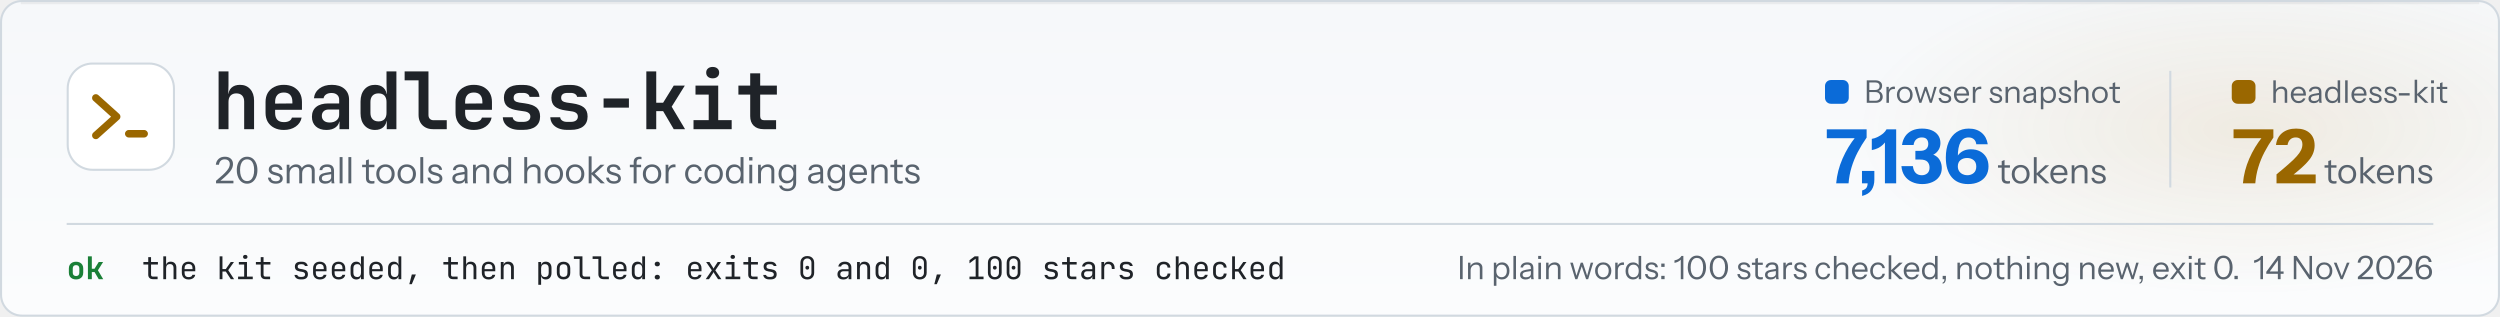
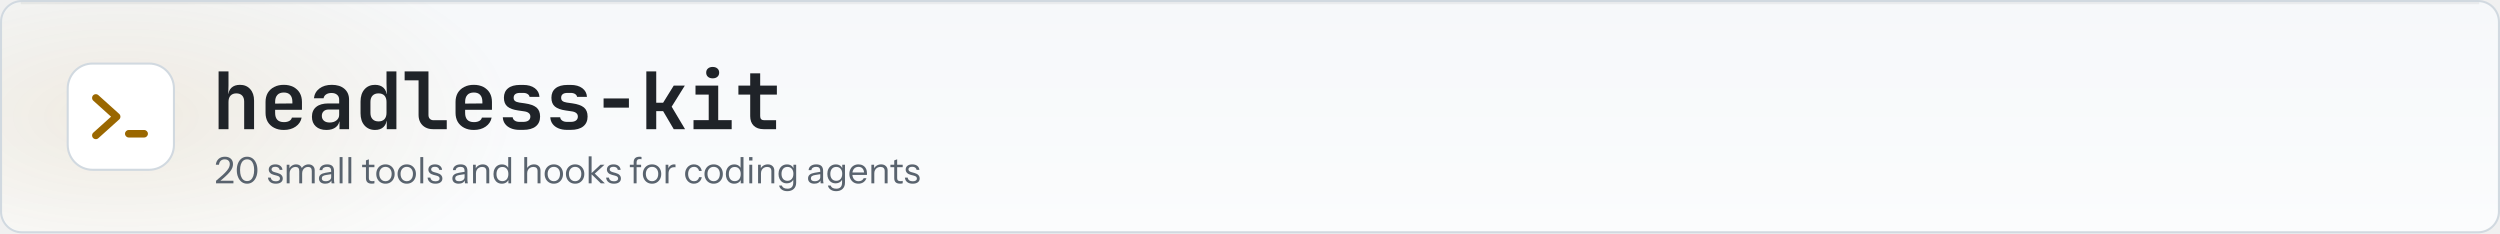
- <svg xmlns="http://www.w3.org/2000/svg" width="1200" height="152" viewBox="0 0 1200 152" role="img" aria-labelledby="t d">
+ <svg xmlns="http://www.w3.org/2000/svg" width="1200" height="112" viewBox="0 0 1200 112" role="img" aria-labelledby="t d">
  <style>
.pu{animation:pu 2.6s ease-in-out infinite alternate}@keyframes pu{from{opacity:.4}}.bl{animation:bl 1.3s steps(1) infinite}@keyframes bl{50%{opacity:0}}@media (prefers-reduced-motion: reduce){*{animation:none!important}}
</style>
  <defs>
    <path id="mb0" d="M77 0V730H202V550L199 445H233L199 416Q199 484 238 522Q278 560 347 560Q428 560 476 506Q525 452 525 361V0H400V348Q400 398 374 425Q348 452 301 452Q255 452 228 424Q202 396 202 344V0Z" />
    <path id="mb1" d="M301 -10Q231 -10 179 17Q127 44 98 92Q70 141 70 206V344Q70 409 98 458Q127 506 179 533Q231 560 301 560Q370 560 422 533Q473 506 502 458Q530 409 530 344V245H191V206Q191 148 219 118Q247 89 302 89Q344 89 370 104Q396 118 403 146H526Q512 75 450 32Q389 -10 301 -10ZM409 315V345Q409 402 382 432Q355 463 301 463Q247 463 219 432Q191 401 191 344V323L418 325Z" />
    <path id="mb2" d="M239 -10Q154 -10 105 35Q56 80 56 156Q56 237 110 281Q164 325 263 325H400V372Q400 412 374 434Q348 457 303 457Q262 457 235 439Q208 421 203 390H81Q90 468 151 514Q212 560 307 560Q408 560 466 510Q525 459 525 373V0H404V96H384L404 123Q404 62 359 26Q314 -10 239 -10ZM280 84Q333 84 366 111Q400 138 400 181V248H265Q227 248 204 226Q181 204 181 168Q181 129 208 106Q234 84 280 84Z" />
    <path id="mb3" d="M253 -10Q171 -10 120 47Q70 104 70 200V349Q70 446 120 503Q170 560 253 560Q321 560 361 522Q401 483 401 416L373 445H402L398 576V730H523V0H401V105H373L401 134Q401 67 361 28Q321 -10 253 -10ZM297 98Q345 98 372 126Q398 155 398 206V344Q398 395 372 424Q345 452 297 452Q249 452 222 424Q195 396 195 344V206Q195 154 222 126Q249 98 297 98Z" />
    <path id="mb4" d="M384 0Q330 0 290 22Q249 44 226 84Q203 125 203 178V617H27V730H328V178Q328 148 346 130Q363 113 393 113H559V0Z" />
    <path id="mb5" d="M279 -9Q216 -9 169 11Q122 31 96 66Q69 102 67 150H192Q194 124 218 108Q241 92 279 92H323Q369 92 392 110Q415 128 415 159Q415 188 394 204Q374 221 331 226L263 236Q169 249 125 286Q81 323 81 397Q81 474 133 516Q185 559 286 559H324Q416 559 471 518Q526 477 530 408H405Q402 430 380 444Q359 458 324 458H286Q243 458 224 442Q204 427 204 397Q204 369 221 356Q238 342 276 336L347 326Q445 312 492 274Q538 235 538 160Q538 80 484 36Q429 -9 323 -9Z" />
    <path id="mb6" d="M140 272V388H460V272Z" />
    <path id="mb7" d="M80 0V730H205V334H292L426 550H566L400 284L569 0H426L292 228H205V0Z" />
    <path id="mb8" d="M76 0V114H268V437H101V550H388V114H558V0ZM318 642Q280 642 258 662Q236 681 236 714Q236 747 258 766Q280 786 318 786Q356 786 378 766Q400 747 400 714Q400 681 378 662Q356 642 318 642Z" />
    <path id="mb9" d="M360 0Q281 0 236 44Q192 88 192 165V437H43V550H192V705H318V550H529V437H318V165Q318 113 369 113H519V0Z" />
    <path id="ss10" d="M40 0V70Q148 159 220 226Q293 293 336 345Q380 397 398 440Q417 484 417 526Q417 588 380 623Q343 658 278 658Q211 658 170 620Q129 582 120 511H34Q44 609 110 670Q175 730 284 730Q385 730 445 676Q505 622 505 528Q505 477 486 426Q466 375 422 319Q377 263 304 196Q232 128 125 43L106 72H517V0Z" />
    <path id="ss11" d="M333 -10Q248 -10 184 38Q121 85 86 170Q50 254 50 363Q50 472 85 554Q120 637 184 684Q248 730 333 730Q418 730 482 684Q545 637 580 554Q616 472 616 363Q616 253 580 169Q545 85 482 38Q418 -10 333 -10ZM333 62Q394 62 437 98Q480 135 503 202Q526 270 526 364Q526 457 504 523Q481 589 438 624Q395 658 333 658Q271 658 228 623Q185 588 162 522Q140 457 140 364Q140 270 163 202Q186 134 229 98Q272 62 333 62Z" />
    <path id="ss12" d="M253 -10Q159 -10 103 34Q47 77 39 157H116Q123 108 159 82Q195 56 255 56Q308 56 338 76Q368 96 368 133Q368 159 351 178Q334 198 283 211L201 232Q131 250 96 288Q61 325 61 377Q61 443 110 482Q159 520 243 520Q326 520 378 480Q430 440 437 369H360Q353 410 322 432Q291 454 240 454Q191 454 164 436Q137 417 137 383Q137 357 156 338Q176 319 222 306L302 284Q373 265 409 226Q445 187 445 132Q445 65 394 28Q343 -10 253 -10Z" />
    <path id="ss13" d="M80 0V510H155V390H160V0ZM424 0V338Q424 396 398 423Q372 450 323 450Q277 450 240 428Q203 406 182 367Q160 328 160 276L147 397Q173 454 225 487Q277 520 338 520Q412 520 458 476Q504 433 504 359V0ZM768 0V338Q768 396 742 423Q716 450 667 450Q621 450 584 428Q547 406 526 367Q504 328 504 276L484 397Q510 454 564 487Q618 520 680 520Q754 520 801 476Q848 433 848 359V0Z" />
    <path id="ss14" d="M393 0Q389 17 388 39Q386 61 386 95H381V339Q381 397 354 424Q328 452 269 452Q211 452 176 428Q142 405 138 362H61Q66 436 123 478Q180 520 272 520Q367 520 413 475Q459 430 459 340V95Q459 73 462 50Q465 26 470 0ZM218 -10Q139 -10 92 28Q46 67 46 134Q46 201 92 238Q138 275 226 290L404 320V254L238 228Q182 219 153 198Q124 177 124 137Q124 98 150 78Q177 58 229 58Q296 58 338 88Q381 119 381 168L394 97Q378 46 332 18Q285 -10 218 -10Z" />
    <path id="ss15" d="M80 0V720H160V0Z" />
    <path id="ss16" d="M284 -9Q199 -9 160 30Q122 68 122 141V629L202 659V142Q202 99 224 79Q246 59 296 59Q316 59 330 62Q345 64 354 68V0Q344 -4 326 -6Q307 -9 284 -9ZM17 442V510H354V442Z" />
    <path id="ss17" d="M292 -10Q217 -10 160 25Q103 60 72 120Q40 181 40 257Q40 334 72 393Q104 452 160 486Q217 520 292 520Q368 520 424 486Q481 452 512 393Q544 334 544 257Q544 181 512 120Q481 60 424 25Q368 -10 292 -10ZM292 58Q344 58 382 84Q420 109 441 154Q462 199 462 258Q462 346 416 399Q369 452 292 452Q216 452 169 399Q122 346 122 258Q122 199 143 154Q164 109 202 84Q241 58 292 58Z" />
    <path id="ss18" d="M80 0V510H155V390H160V0ZM445 0V334Q445 392 416 421Q387 450 330 450Q280 450 242 428Q203 406 182 367Q160 328 160 276L147 397Q173 454 226 487Q280 520 348 520Q428 520 476 474Q525 429 525 355V0Z" />
    <path id="ss19" d="M451 0V119L461 116Q442 58 392 24Q341 -10 271 -10Q202 -10 150 23Q99 56 70 115Q42 174 42 253Q42 333 71 393Q100 453 152 486Q204 519 274 519Q346 519 395 484Q444 449 462 385L446 383V720H526V0ZM286 60Q363 60 406 112Q450 165 450 256Q450 345 406 397Q362 449 286 449Q210 449 167 397Q124 345 124 253Q124 163 167 112Q210 60 286 60Z" />
    <path id="ss20" d="M80 0V720H160V0ZM445 0V334Q445 392 416 421Q387 450 330 450Q280 450 242 428Q203 406 182 367Q160 328 160 276L147 397Q173 454 226 487Q280 520 348 520Q428 520 476 474Q525 429 525 355V0Z" />
    <path id="ss21" d="M80 0V740H160V0ZM413 0 142 265 403 510H513L220 242L225 289L523 0Z" />
    <path id="ss22" d="M122 0V582Q122 652 162 691Q203 730 286 730Q306 730 318 728Q329 726 337 723V660Q330 662 318 664Q305 666 291 666Q245 666 224 643Q202 620 202 578V0ZM17 442V510H326V442Z" />
    <path id="ss23" d="M80 0V510H155V380H160V0ZM160 266 147 387Q165 452 211 486Q257 520 317 520Q342 520 351 516V439Q346 441 337 442Q328 442 315 442Q239 442 200 396Q160 351 160 266Z" />
    <path id="ss24" d="M282 -10Q212 -10 158 24Q103 59 72 120Q40 180 40 257Q40 334 72 393Q103 452 158 486Q212 520 281 520Q338 520 384 498Q429 476 458 436Q488 395 496 341H422Q412 390 376 421Q340 452 283 452Q234 452 198 428Q162 404 142 360Q122 316 122 257Q122 198 142 153Q162 108 198 83Q235 58 284 58Q339 58 376 88Q413 119 423 168H497Q488 115 458 74Q427 34 382 12Q337 -10 282 -10Z" />
    <path id="ss25" d="M80 0V510H160V0ZM74 626V720H166V626Z" />
    <path id="ss26" d="M283 -215Q192 -215 132 -172Q71 -130 58 -60H134Q145 -100 184 -124Q222 -147 288 -147Q366 -147 406 -104Q446 -62 446 20V129L456 127Q439 69 388 34Q337 0 267 0Q200 0 149 32Q98 65 70 123Q42 181 42 258Q42 336 71 395Q100 454 152 486Q205 519 275 519Q347 519 396 484Q444 449 460 384L451 383V510H526V20Q526 -89 461 -152Q396 -215 283 -215ZM287 69Q362 69 406 121Q450 173 450 262Q450 349 406 400Q362 450 287 450Q211 450 168 399Q124 348 124 259Q124 172 168 120Q212 69 287 69Z" />
    <path id="ss27" d="M289 -10Q216 -10 160 24Q104 59 72 119Q40 179 40 257Q40 335 72 394Q103 454 160 487Q217 520 291 520Q362 520 414 489Q467 458 496 402Q524 346 524 270Q524 260 524 251Q523 242 521 231H100V298H472L446 261Q446 353 406 402Q365 452 291 452Q215 452 168 400Q122 347 122 258Q122 167 168 112Q215 58 293 58Q342 58 379 80Q416 101 433 141H509Q484 71 426 30Q367 -10 289 -10Z" />
-     <path id="sb28" d="M149 0Q164 171 234 330Q303 488 410 621V602H24V720H555V610Q487 513 436 415Q385 317 354 214Q323 112 314 0Z" />
-     <path id="sb29" d="M25 0V120Q124 201 190 260Q257 318 296 363Q336 408 353 445Q370 482 370 519Q370 563 346 588Q323 612 281 612Q237 612 208 585Q179 558 172 511H18Q29 613 101 672Q173 730 287 730Q403 730 468 670Q533 611 533 505Q533 455 516 409Q500 363 462 314Q424 265 358 206Q293 148 195 73L158 118H547V0Z" />
-     <path id="ss30" d="M80 234V310H426V234Z" />
-     <path id="sb31" d="M62 -168V-95Q109 -81 123 -54Q137 -27 137 16L198 0H60V165H225V48Q225 -31 188 -88Q151 -145 62 -168Z" />
-     <path id="sb32" d="M185 0V588L202 573Q187 542 159 516Q131 489 94 470Q56 452 10 443V593Q47 598 87 618Q127 637 160 664Q192 692 206 720H335V0Z" />
-     <path id="sb33" d="M298 -10Q222 -10 162 18Q101 45 64 98Q26 152 20 229H173Q181 167 211 138Q241 108 292 108Q336 108 366 134Q395 160 395 210Q395 258 366 288Q338 317 270 317H206V433H267Q326 433 352 459Q378 485 378 525Q378 563 358 588Q338 612 290 612Q249 612 219 587Q189 562 182 511H28Q37 579 71 628Q105 677 162 704Q219 730 295 730Q371 730 426 706Q480 683 510 640Q540 597 540 537Q540 487 517 449Q494 411 460 390Q425 369 390 369L389 390Q442 390 480 364Q518 339 538 296Q558 254 558 202Q558 137 524 89Q490 41 431 16Q372 -10 298 -10Z" />
-     <path id="sb34" d="M327 -10Q185 -10 108 82Q30 175 30 344Q30 463 68 550Q105 636 174 683Q243 730 336 730Q441 730 508 674Q574 619 589 521H436Q431 565 404 588Q376 612 335 612Q262 612 226 549Q190 486 190 354V289L159 298Q170 346 198 381Q226 416 268 435Q311 454 364 454Q434 454 487 426Q540 397 570 346Q599 294 599 225Q599 154 566 101Q532 48 471 19Q410 -10 327 -10ZM316 108Q367 108 402 138Q436 167 436 224Q436 281 400 310Q365 338 314 338Q262 338 226 310Q190 281 190 226Q190 189 208 162Q225 136 254 122Q282 108 316 108Z" />
-     <path id="ss35" d="M140 0V68H370Q436 68 475 104Q514 140 514 201Q514 266 473 305Q432 344 363 344H140V410H352Q420 410 458 443Q496 476 496 536Q496 592 460 622Q425 652 357 652H140V720H364Q463 720 520 673Q578 626 578 545Q578 494 555 454Q532 414 492 392Q452 369 400 369L405 390Q460 390 504 364Q547 338 572 294Q598 249 598 192Q598 135 570 92Q543 48 493 24Q443 0 377 0ZM86 0V720H168V0Z" />
-     <path id="ss36" d="M184 0 28 510H109L229 73H209L353 510H418L563 73H543L662 510H739L583 0H518L374 427H395L249 0Z" />
-     <path id="ss37" d="M332 -9Q260 -9 211 26Q162 61 144 125L160 127V-205H80V510H155V391L144 394Q163 453 216 486Q269 520 339 520Q407 520 458 487Q508 454 536 395Q564 336 564 257Q564 177 535 117Q506 57 454 24Q402 -9 332 -9ZM320 61Q396 61 439 114Q482 166 482 257Q482 347 439 398Q396 450 320 450Q244 450 200 398Q156 345 156 254Q156 165 200 113Q244 61 320 61Z" />
-     <path id="mb38" d="M300 -9Q230 -9 178 18Q127 44 98 92Q70 141 70 207V343Q70 409 98 458Q127 506 178 532Q230 559 300 559Q371 559 422 532Q473 506 502 458Q530 409 530 344V207Q530 141 502 92Q473 44 422 18Q371 -9 300 -9ZM300 100Q350 100 378 128Q405 155 405 207V343Q405 396 378 423Q350 450 300 450Q251 450 223 423Q195 396 195 343V207Q195 155 223 128Q251 100 300 100Z" />
-     <path id="mo39" d="M360 0Q289 0 250 38Q210 76 210 145V468H55V550H210V705H300V550H520V468H300V145Q300 82 360 82H510V0Z" />
-     <path id="mo40" d="M92 0V730H182V550V445H201L182 424Q182 489 221 524Q260 560 329 560Q412 560 461 509Q510 458 510 370V0H420V360Q420 419 388 452Q357 484 303 484Q247 484 214 449Q182 414 182 350V0Z" />
-     <path id="mo41" d="M300 -10Q235 -10 186 16Q138 42 112 90Q85 137 85 200V350Q85 414 112 461Q138 508 186 534Q235 560 300 560Q365 560 414 534Q462 508 488 461Q515 414 515 350V253H173V200Q173 135 206 100Q239 66 300 66Q352 66 384 84Q416 103 423 140H513Q504 71 446 30Q387 -10 300 -10ZM427 313V350Q427 415 394 450Q362 485 300 485Q239 485 206 450Q173 415 173 350V321H434Z" />
-     <path id="mo42" d="M95 0V730H185V323H291L451 550H554L369 288L557 0H452L292 245H185V0Z" />
-     <path id="mo43" d="M85 0V82H280V468H110V550H370V82H555V0ZM315 649Q282 649 263 666Q244 683 244 712Q244 742 263 760Q282 777 315 777Q348 777 367 760Q386 742 386 712Q386 683 367 666Q348 649 315 649Z" />
-     <path id="mo44" d="M283 -8Q227 -8 186 10Q144 27 120 59Q95 91 90 135H180Q186 106 212 89Q239 72 283 72H325Q378 72 404 94Q430 115 430 151Q430 186 406 206Q383 227 337 234L263 246Q182 260 142 296Q103 333 103 403Q103 477 150 518Q197 558 291 558H329Q408 558 456 521Q504 484 514 421H424Q418 447 394 462Q370 478 329 478H291Q240 478 216 459Q193 440 193 402Q193 368 213 352Q233 336 276 329L350 317Q439 303 480 265Q520 227 520 155Q520 79 472 36Q423 -8 325 -8Z" />
-     <path id="mo45" d="M268 -10Q186 -10 136 45Q85 100 85 194V355Q85 450 135 505Q185 560 268 560Q336 560 377 523Q418 486 418 424L400 445H420L418 570V730H508V0H418V105H400L418 126Q418 63 377 26Q336 -10 268 -10ZM298 68Q354 68 386 103Q418 138 418 200V350Q418 412 386 447Q354 482 298 482Q241 482 208 448Q175 414 175 350V200Q175 136 208 102Q241 68 298 68Z" />
-     <path id="mo46" d="M165 -160 245 151H375L245 -160Z" />
-     <path id="mo47" d="M92 0V550H182V445H201L182 424Q182 489 221 524Q260 560 329 560Q412 560 461 509Q510 458 510 370V0H420V360Q420 419 388 450Q357 482 303 482Q247 482 214 448Q182 414 182 350V0Z" />
-     <path id="mo48" d="M92 -180V550H182V445H200L182 424Q182 487 224 524Q265 560 333 560Q416 560 466 506Q515 451 515 356V195Q515 132 492 86Q470 40 430 15Q389 -10 333 -10Q266 -10 224 27Q182 64 182 126L200 105H180L182 -20V-180ZM303 68Q360 68 392 102Q425 136 425 200V350Q425 414 392 448Q360 482 303 482Q248 482 215 447Q182 412 182 350V200Q182 138 215 103Q248 68 303 68Z" />
-     <path id="mo49" d="M300 -8Q234 -8 186 17Q138 42 112 90Q85 137 85 202V348Q85 414 112 461Q138 508 186 533Q234 558 300 558Q366 558 414 533Q462 508 488 461Q515 414 515 349V202Q515 137 488 90Q462 42 414 17Q366 -8 300 -8ZM300 72Q359 72 392 105Q425 138 425 202V348Q425 412 392 445Q359 478 300 478Q242 478 208 445Q175 412 175 348V202Q175 138 208 105Q242 72 300 72Z" />
-     <path id="mo50" d="M375 0Q327 0 291 19Q255 38 235 73Q215 108 215 155V648H30V730H305V155Q305 121 324 102Q343 82 375 82H550V0Z" />
-     <path id="mo51" d="M300 410Q263 410 240 430Q217 451 217 485Q217 519 240 540Q263 560 300 560Q338 560 360 540Q383 519 383 485Q383 451 360 430Q338 410 300 410ZM300 -10Q263 -10 240 10Q217 31 217 65Q217 99 240 120Q263 140 300 140Q338 140 360 120Q383 99 383 65Q383 31 360 10Q338 -10 300 -10Z" />
-     <path id="mo52" d="M50 0 245 283 62 550H168L277 380Q284 369 290 356Q297 343 301 335Q304 343 310 356Q317 369 324 380L434 550H539L356 282L550 0H444L326 180Q319 191 312 206Q306 220 301 229Q297 220 290 206Q282 191 274 180L155 0Z" />
-     <path id="mo53" d="M300 -10Q233 -10 184 16Q134 43 107 92Q80 140 80 205V525Q80 591 107 639Q134 687 184 714Q233 740 300 740Q368 740 417 714Q466 687 493 639Q520 591 520 525V205Q520 140 493 92Q466 43 416 16Q367 -10 300 -10ZM300 67Q360 67 396 106Q433 144 433 205V525Q433 586 396 624Q360 663 300 663Q240 663 204 624Q167 586 167 525V205Q167 144 204 106Q240 67 300 67ZM300 306Q273 306 256 323Q240 340 240 368Q240 395 256 412Q273 428 300 428Q327 428 344 412Q360 395 360 368Q360 340 344 323Q327 306 300 306Z" />
-     <path id="mo54" d="M252 -10Q165 -10 115 34Q65 79 65 155Q65 232 115 276Q165 320 250 320H420V375Q420 426 390 454Q359 481 303 481Q254 481 221 460Q188 440 183 405H93Q102 476 160 518Q218 560 305 560Q400 560 455 511Q510 462 510 378V0H422V105H407L422 120Q422 60 376 25Q329 -10 252 -10ZM274 61Q338 61 379 93Q420 125 420 175V253H252Q207 253 181 228Q155 203 155 160Q155 114 186 88Q218 61 274 61Z" />
-     <path id="mo55" d="M90 0V82H288V655L90 507V607L255 730H378V82H540V0Z" />
-     <path id="mo56" d="M111 0V550H199V445H220L191 380Q191 469 230 514Q268 560 344 560Q431 560 482 506Q534 451 534 358V325H444V350Q444 415 412 450Q381 484 323 484Q266 484 234 449Q201 414 201 350V0Z" />
-     <path id="mo57" d="M304 -10Q238 -10 188 15Q139 40 112 88Q85 135 85 200V350Q85 416 112 463Q139 510 188 535Q238 560 304 560Q399 560 457 509Q515 458 518 370H428Q425 423 392 452Q360 480 304 480Q245 480 210 446Q175 413 175 351V200Q175 138 210 104Q245 70 304 70Q360 70 392 99Q425 128 428 180H518Q515 92 457 41Q399 -10 304 -10Z" />
-     <path id="ss58" d="M86 0V720H168V0Z" />
-     <path id="ss59" d="M76 0V103H179V0ZM76 380V483H179V380Z" />
-     <path id="ss60" d="M225 0V638L246 633Q234 606 200 579Q166 552 122 532Q77 512 30 505V582Q77 590 120 610Q163 630 196 658Q230 687 246 720H305V0Z" />
-     <path id="ss61" d="M77 -144V-103Q106 -92 119 -68Q132 -45 132 3L163 0H77V102H178V21Q178 -43 154 -85Q130 -127 77 -144Z" />
-     <path id="ss62" d="M426 0 257 237 55 510H148L304 291L519 0ZM262 287 422 510H512L304 233ZM296 232 123 0H32L257 289Z" />
-     <path id="ss63" d="M76 0V103H179V0Z" />
-     <path id="ss64" d="M392 0V190L394 210V621H421L117 205L90 238H570V166H34V228L396 720H478V0Z" />
-     <path id="ss65" d="M86 0V720H171L584 114L572 112V720H650V0H565L152 606L164 608V0Z" />
-     <path id="ss66" d="M229 0 18 510H104L280 54H248L423 510H505L294 0Z" />
-     <path id="ss67" d="M314 -10Q187 -10 118 82Q50 175 50 350Q50 471 82 556Q115 641 176 686Q237 730 321 730Q413 730 473 677Q533 624 546 531H458Q449 593 412 626Q376 658 320 658Q231 658 186 582Q140 506 140 354V289L117 298Q126 345 157 380Q188 415 234 434Q280 454 333 454Q401 454 452 424Q502 395 530 342Q559 290 559 220Q559 151 528 99Q497 47 442 18Q387 -10 314 -10ZM317 62Q385 62 427 105Q469 148 469 221Q469 297 428 340Q388 384 315 384Q245 384 198 343Q152 302 152 230Q152 180 174 142Q195 104 232 83Q270 62 317 62Z" />
    <linearGradient id="band" x1="0" y1="0" x2="0" y2="1">
      <stop offset="0" stop-color="#f6f8fa" />
      <stop offset="1" stop-color="#fbfcfd" />
    </linearGradient>
    <radialGradient id="glow-kit">
      <stop offset="0" stop-color="#9a6700" stop-opacity="0.10" />
      <stop offset="1" stop-color="#9a6700" stop-opacity="0" />
    </radialGradient>
    <clipPath id="bc0">
-       <rect x="1" y="1" width="1198" height="150" rx="10" />
+       <rect x="1" y="1" width="1198" height="110" rx="10" />
    </clipPath>
  </defs>
-   <rect x="0.5" y="0.5" width="1199" height="151" rx="10" fill="url(#band)" stroke="#d1d9e0" />
+   <rect x="0.5" y="0.5" width="1199" height="111" rx="10" fill="url(#band)" stroke="#d1d9e0" />
  <g clip-path="url(#bc0)">
-     <ellipse class="pu" cx="1080" cy="62" rx="190" ry="80" fill="url(#glow-kit)" />
+     <ellipse class="pu" cx="58" cy="56" rx="190" ry="90" fill="url(#glow-kit)" />
  </g>
  <path d="M10 1.5h1180" stroke="#1f2328" stroke-opacity="0.06" />
  <rect x="32.5" y="30.5" width="51" height="51" rx="11.96" fill="#ffffff" stroke="#d1d9e0" />
  <path d="M46 47l10 9l-10 9" fill="none" stroke="#9a6700" stroke-width="3.6" stroke-linecap="round" stroke-linejoin="round" />
  <rect class="bl" x="60" y="62.4" width="11" height="3.6" rx="1.8" fill="#9a6700" />
  <g fill="#1f2328">
    <g transform="translate(102 62) scale(0.038 -0.038)">
      <use href="#mb0" x="0" />
      <use href="#mb1" x="600" />
      <use href="#mb2" x="1200" />
      <use href="#mb3" x="1800" />
      <use href="#mb4" x="2400" />
      <use href="#mb1" x="3000" />
      <use href="#mb5" x="3600" />
      <use href="#mb5" x="4200" />
      <use href="#mb6" x="4800" />
      <use href="#mb7" x="5400" />
      <use href="#mb8" x="6000" />
      <use href="#mb9" x="6600" />
    </g>
  </g>
  <g fill="#59636e">
    <g transform="translate(103 88) scale(0.0175 -0.0175)">
      <use href="#ss10" x="0" />
      <use href="#ss11" x="559" />
      <use href="#ss12" x="1425" />
      <use href="#ss13" x="1898" />
      <use href="#ss14" x="2817" />
      <use href="#ss15" x="3350" />
      <use href="#ss15" x="3590" />
      <use href="#ss16" x="4030" />
      <use href="#ss17" x="4395" />
      <use href="#ss17" x="4979" />
      <use href="#ss15" x="5563" />
      <use href="#ss12" x="5803" />
      <use href="#ss14" x="6476" />
      <use href="#ss18" x="7009" />
      <use href="#ss19" x="7608" />
      <use href="#ss20" x="8414" />
      <use href="#ss17" x="9013" />
      <use href="#ss17" x="9597" />
      <use href="#ss21" x="10181" />
      <use href="#ss12" x="10700" />
      <use href="#ss22" x="11373" />
      <use href="#ss17" x="11707" />
      <use href="#ss23" x="12291" />
      <use href="#ss24" x="12866" />
      <use href="#ss17" x="13397" />
      <use href="#ss19" x="13981" />
      <use href="#ss25" x="14587" />
      <use href="#ss18" x="14827" />
      <use href="#ss26" x="15426" />
      <use href="#ss14" x="16232" />
      <use href="#ss26" x="16765" />
      <use href="#ss27" x="17371" />
      <use href="#ss18" x="17935" />
      <use href="#ss16" x="18520" />
      <use href="#ss12" x="18895" />
    </g>
  </g>
-   <rect x="1071.24" y="38.41" width="11.4" height="11.4" rx="2.85" fill="#9a6700" />
-   <g fill="#59636e">
-     <g transform="translate(1089.99 49.36) scale(0.015 -0.015)">
-       <use href="#ss20" x="0" />
-       <use href="#ss27" x="599" />
-       <use href="#ss14" x="1160" />
-       <use href="#ss19" x="1693" />
-       <use href="#ss15" x="2299" />
-       <use href="#ss27" x="2539" />
-       <use href="#ss12" x="3103" />
-       <use href="#ss12" x="3586" />
-       <use href="#ss30" x="4017" />
-       <use href="#ss21" x="4523" />
-       <use href="#ss25" x="5054" />
-       <use href="#ss16" x="5292" />
-     </g>
-   </g>
-   <g fill="#9a6700">
-     <g transform="translate(1071.24 88) scale(0.036 -0.036)">
-       <use href="#sb28" x="0" />
-       <use href="#sb29" x="572" />
-     </g>
-   </g>
-   <g fill="#59636e">
-     <g transform="translate(1112.1 88) scale(0.017 -0.017)">
-       <use href="#ss16" x="200" />
-       <use href="#ss17" x="565" />
-       <use href="#ss21" x="1149" />
-       <use href="#ss27" x="1654" />
-       <use href="#ss18" x="2218" />
-       <use href="#ss12" x="2815" />
-     </g>
-   </g>
-   <path d="M1041.74 34V90" stroke="#d1d9e0" />
-   <rect x="876" y="38.41" width="11.4" height="11.4" rx="2.85" fill="#0b6bd8" />
-   <g fill="#59636e">
-     <g transform="translate(894.75 49.36) scale(0.015 -0.015)">
-       <use href="#ss35" x="0" />
-       <use href="#ss23" x="636" />
-       <use href="#ss17" x="1011" />
-       <use href="#ss36" x="1585" />
-       <use href="#ss12" x="2345" />
-       <use href="#ss27" x="2836" />
-       <use href="#ss23" x="3400" />
-       <use href="#ss12" x="3975" />
-       <use href="#ss18" x="4448" />
-       <use href="#ss14" x="5044" />
-       <use href="#ss37" x="5577" />
-       <use href="#ss12" x="6183" />
-       <use href="#ss20" x="6656" />
-       <use href="#ss17" x="7255" />
-       <use href="#ss16" x="7834" />
-     </g>
-   </g>
-   <g fill="#0b6bd8">
-     <g transform="translate(876 88) scale(0.036 -0.036)">
-       <use href="#sb28" x="0" />
-       <use href="#sb31" x="433" />
-       <use href="#sb32" x="614" />
-       <use href="#sb33" x="999" />
-       <use href="#sb34" x="1581" />
-     </g>
-   </g>
-   <g fill="#59636e">
-     <g transform="translate(955.35 88) scale(0.017 -0.017)">
-       <use href="#ss16" x="200" />
-       <use href="#ss17" x="565" />
-       <use href="#ss21" x="1149" />
-       <use href="#ss27" x="1654" />
-       <use href="#ss18" x="2218" />
-       <use href="#ss12" x="2815" />
-     </g>
-   </g>
-   <path d="M32 107.5H1168" stroke="#d1d9e0" />
-   <g fill="#1a7f37">
-     <g transform="translate(32 134) scale(0.015 -0.015)">
-       <use href="#mb38" x="0" />
-       <use href="#mb7" x="600" />
-     </g>
-   </g>
-   <g fill="#1f2328">
-     <g transform="translate(68 134) scale(0.015 -0.015)">
-       <use href="#mo39" x="0" />
-       <use href="#mo40" x="600" />
-       <use href="#mo41" x="1200" />
-       <use href="#mo42" x="2400" />
-       <use href="#mo43" x="3000" />
-       <use href="#mo39" x="3600" />
-       <use href="#mo44" x="4800" />
-       <use href="#mo41" x="5400" />
-       <use href="#mo41" x="6000" />
-       <use href="#mo45" x="6600" />
-       <use href="#mo41" x="7200" />
-       <use href="#mo45" x="7800" />
-       <use href="#mo46" x="8400" />
-       <use href="#mo39" x="9600" />
-       <use href="#mo40" x="10200" />
-       <use href="#mo41" x="10800" />
-       <use href="#mo47" x="11400" />
-       <use href="#mo48" x="12600" />
-       <use href="#mo49" x="13200" />
-       <use href="#mo50" x="13800" />
-       <use href="#mo50" x="14400" />
-       <use href="#mo41" x="15000" />
-       <use href="#mo45" x="15600" />
-       <use href="#mo51" x="16200" />
-       <use href="#mo41" x="17400" />
-       <use href="#mo52" x="18000" />
-       <use href="#mo43" x="18600" />
-       <use href="#mo39" x="19200" />
-       <use href="#mo44" x="19800" />
-       <use href="#mo53" x="21000" />
-       <use href="#mo54" x="22200" />
-       <use href="#mo47" x="22800" />
-       <use href="#mo45" x="23400" />
-       <use href="#mo53" x="24600" />
-       <use href="#mo46" x="25200" />
-       <use href="#mo55" x="26400" />
-       <use href="#mo53" x="27000" />
-       <use href="#mo53" x="27600" />
-       <use href="#mo44" x="28800" />
-       <use href="#mo39" x="29400" />
-       <use href="#mo54" x="30000" />
-       <use href="#mo56" x="30600" />
-       <use href="#mo44" x="31200" />
-       <use href="#mo57" x="32400" />
-       <use href="#mo40" x="33000" />
-       <use href="#mo41" x="33600" />
-       <use href="#mo57" x="34200" />
-       <use href="#mo42" x="34800" />
-       <use href="#mo41" x="35400" />
-       <use href="#mo45" x="36000" />
-     </g>
-   </g>
-   <g fill="#59636e">
-     <g transform="translate(699.48 134) scale(0.0155 -0.0155)">
-       <use href="#ss58" x="0" />
-       <use href="#ss18" x="254" />
-       <use href="#ss37" x="1053" />
-       <use href="#ss15" x="1659" />
-       <use href="#ss14" x="1899" />
-       <use href="#ss25" x="2432" />
-       <use href="#ss18" x="2672" />
-       <use href="#ss36" x="3471" />
-       <use href="#ss17" x="4228" />
-       <use href="#ss23" x="4812" />
-       <use href="#ss19" x="5170" />
-       <use href="#ss12" x="5776" />
-       <use href="#ss59" x="6242" />
-       <use href="#ss60" x="6697" />
-       <use href="#ss11" x="7088" />
-       <use href="#ss11" x="7769" />
-       <use href="#ss12" x="8635" />
-       <use href="#ss16" x="9108" />
-       <use href="#ss14" x="9485" />
-       <use href="#ss23" x="10018" />
-       <use href="#ss12" x="10378" />
-       <use href="#ss24" x="11051" />
-       <use href="#ss20" x="11584" />
-       <use href="#ss27" x="12183" />
-       <use href="#ss24" x="12747" />
-       <use href="#ss21" x="13280" />
-       <use href="#ss27" x="13785" />
-       <use href="#ss19" x="14349" />
-       <use href="#ss61" x="14955" />
-       <use href="#ss18" x="15410" />
-       <use href="#ss17" x="16009" />
-       <use href="#ss16" x="16588" />
-       <use href="#ss20" x="16965" />
-       <use href="#ss25" x="17564" />
-       <use href="#ss18" x="17804" />
-       <use href="#ss26" x="18403" />
-       <use href="#ss18" x="19209" />
-       <use href="#ss27" x="19808" />
-       <use href="#ss36" x="20363" />
-       <use href="#ss61" x="21054" />
-       <use href="#ss27" x="21509" />
-       <use href="#ss62" x="22038" />
-       <use href="#ss25" x="22579" />
-       <use href="#ss16" x="22817" />
-       <use href="#ss11" x="23394" />
-       <use href="#ss63" x="23992" />
-       <use href="#ss60" x="24647" />
-       <use href="#ss64" x="25020" />
-       <use href="#ss65" x="25820" />
-       <use href="#ss17" x="26556" />
-       <use href="#ss66" x="27127" />
-       <use href="#ss10" x="27850" />
-       <use href="#ss11" x="28409" />
-       <use href="#ss10" x="29069" />
-       <use href="#ss67" x="29628" />
-     </g>
-   </g>
</svg>
